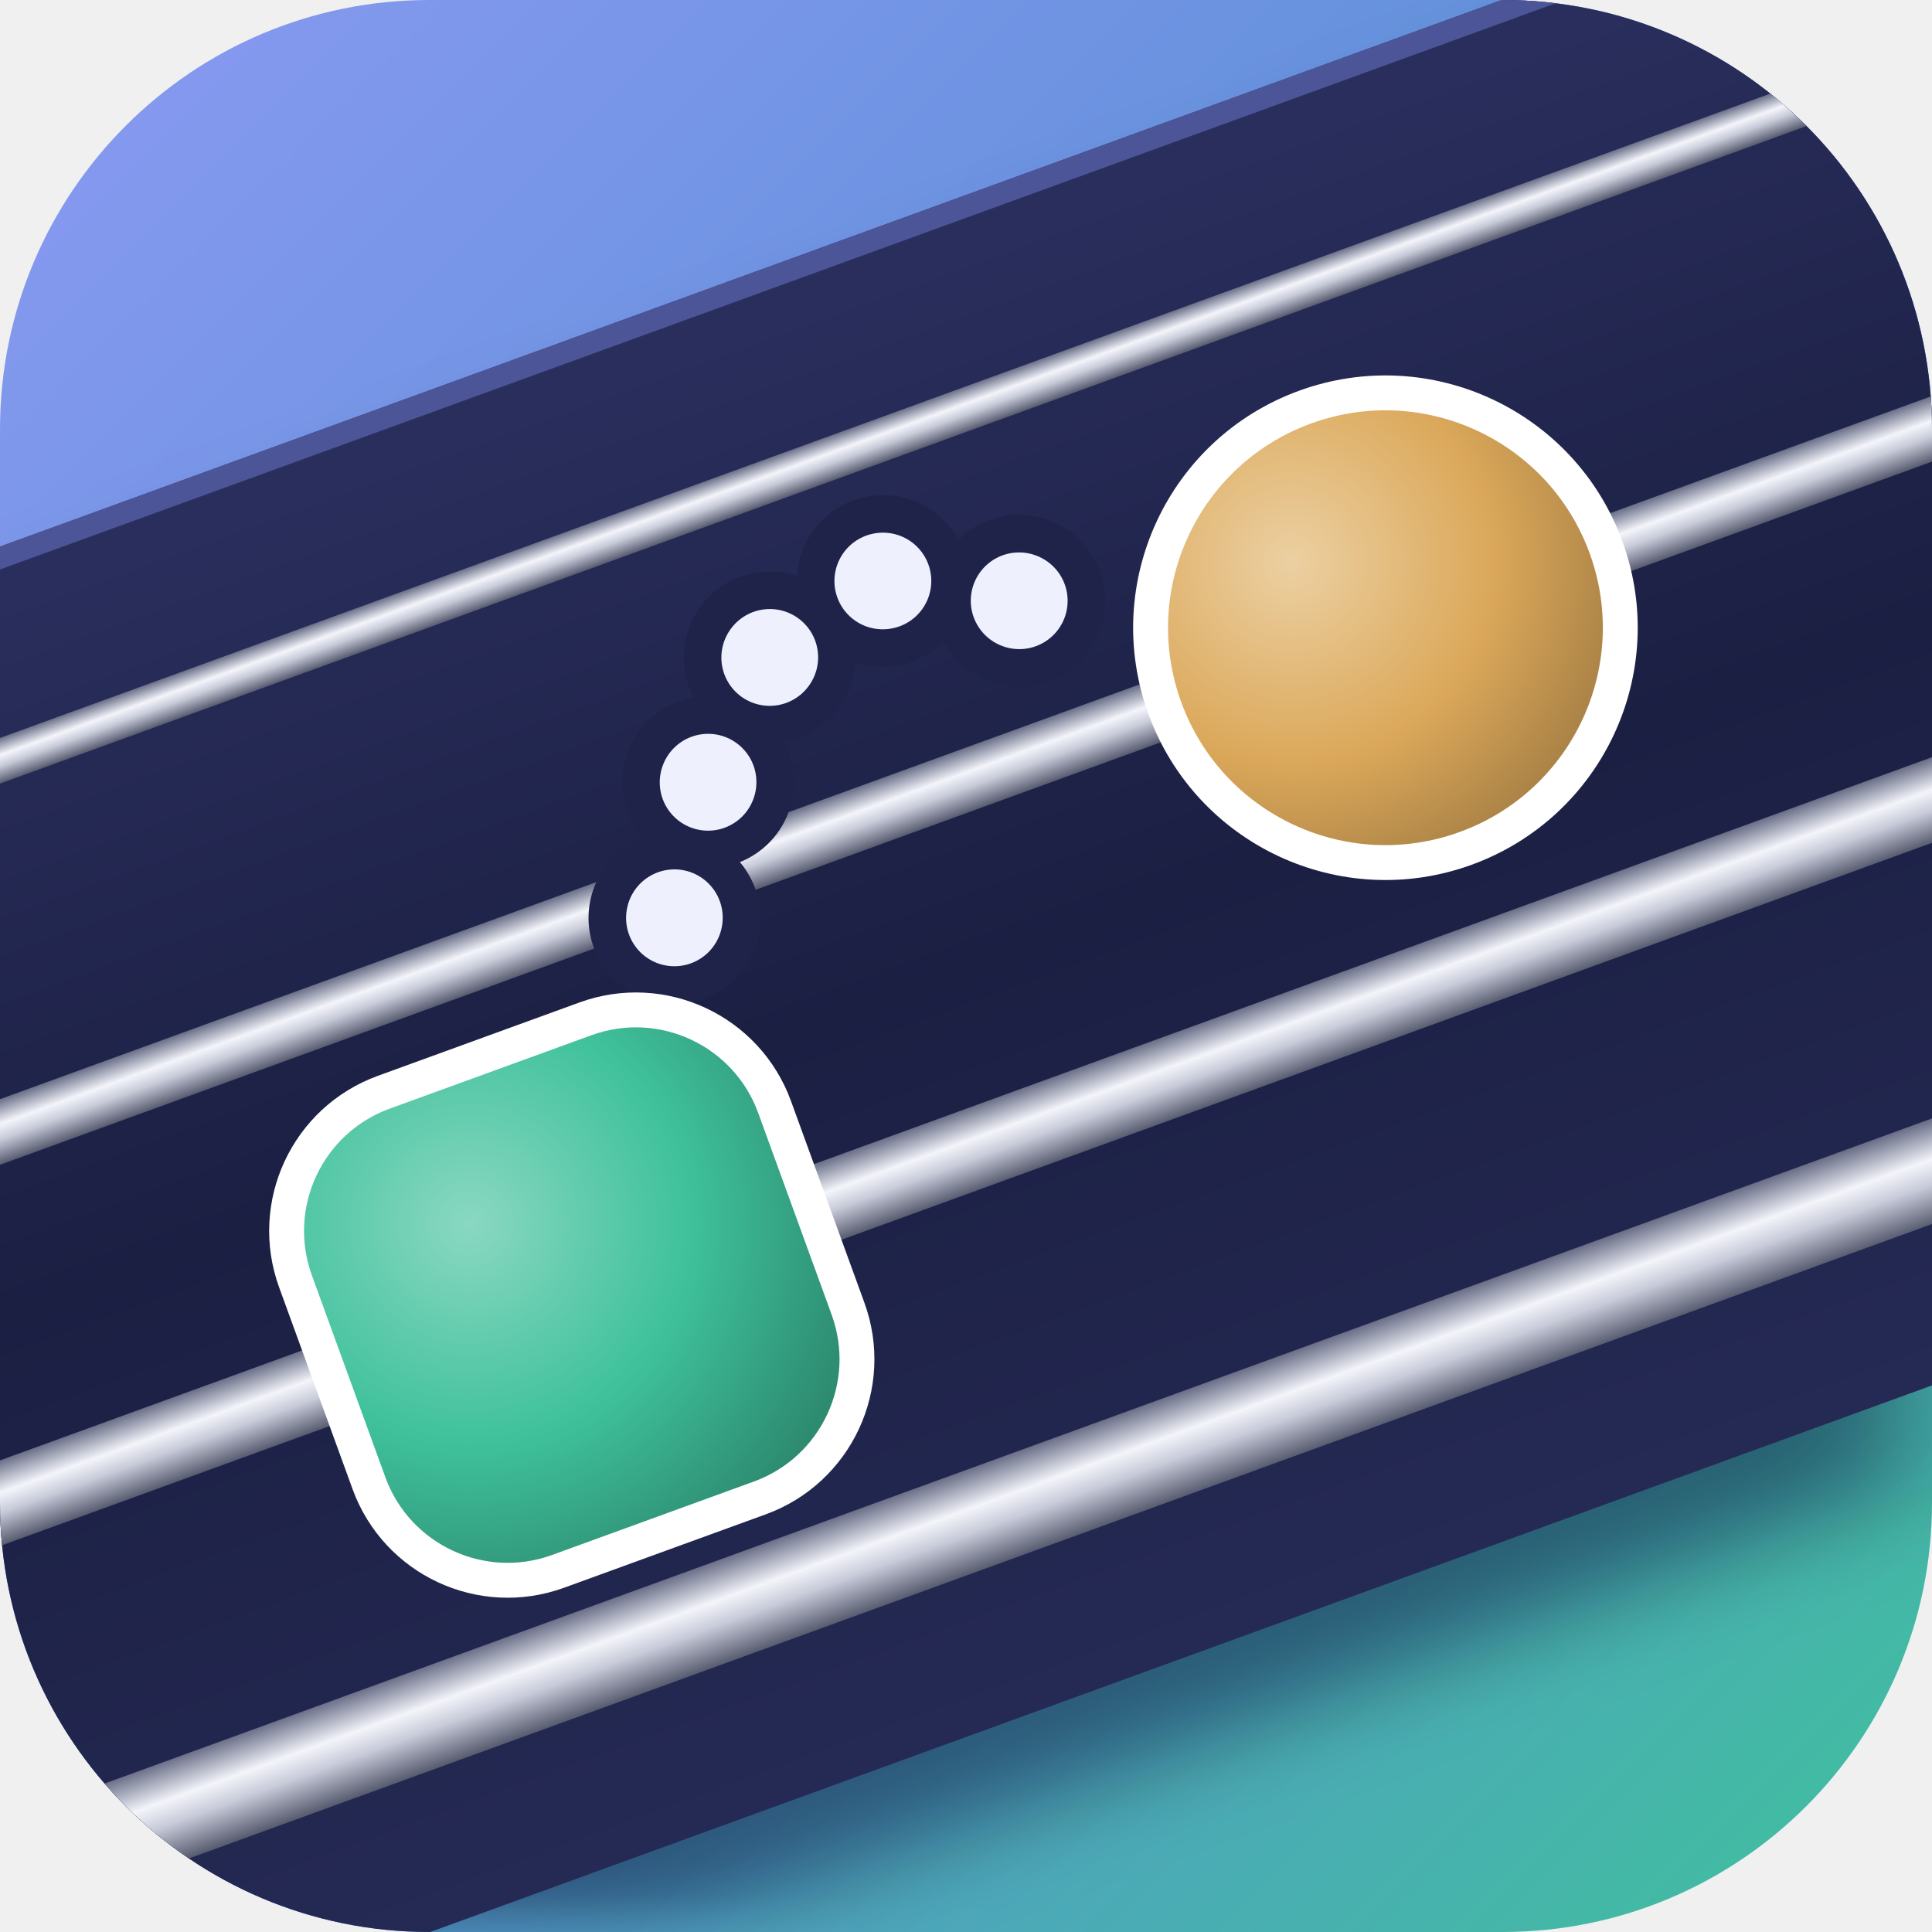
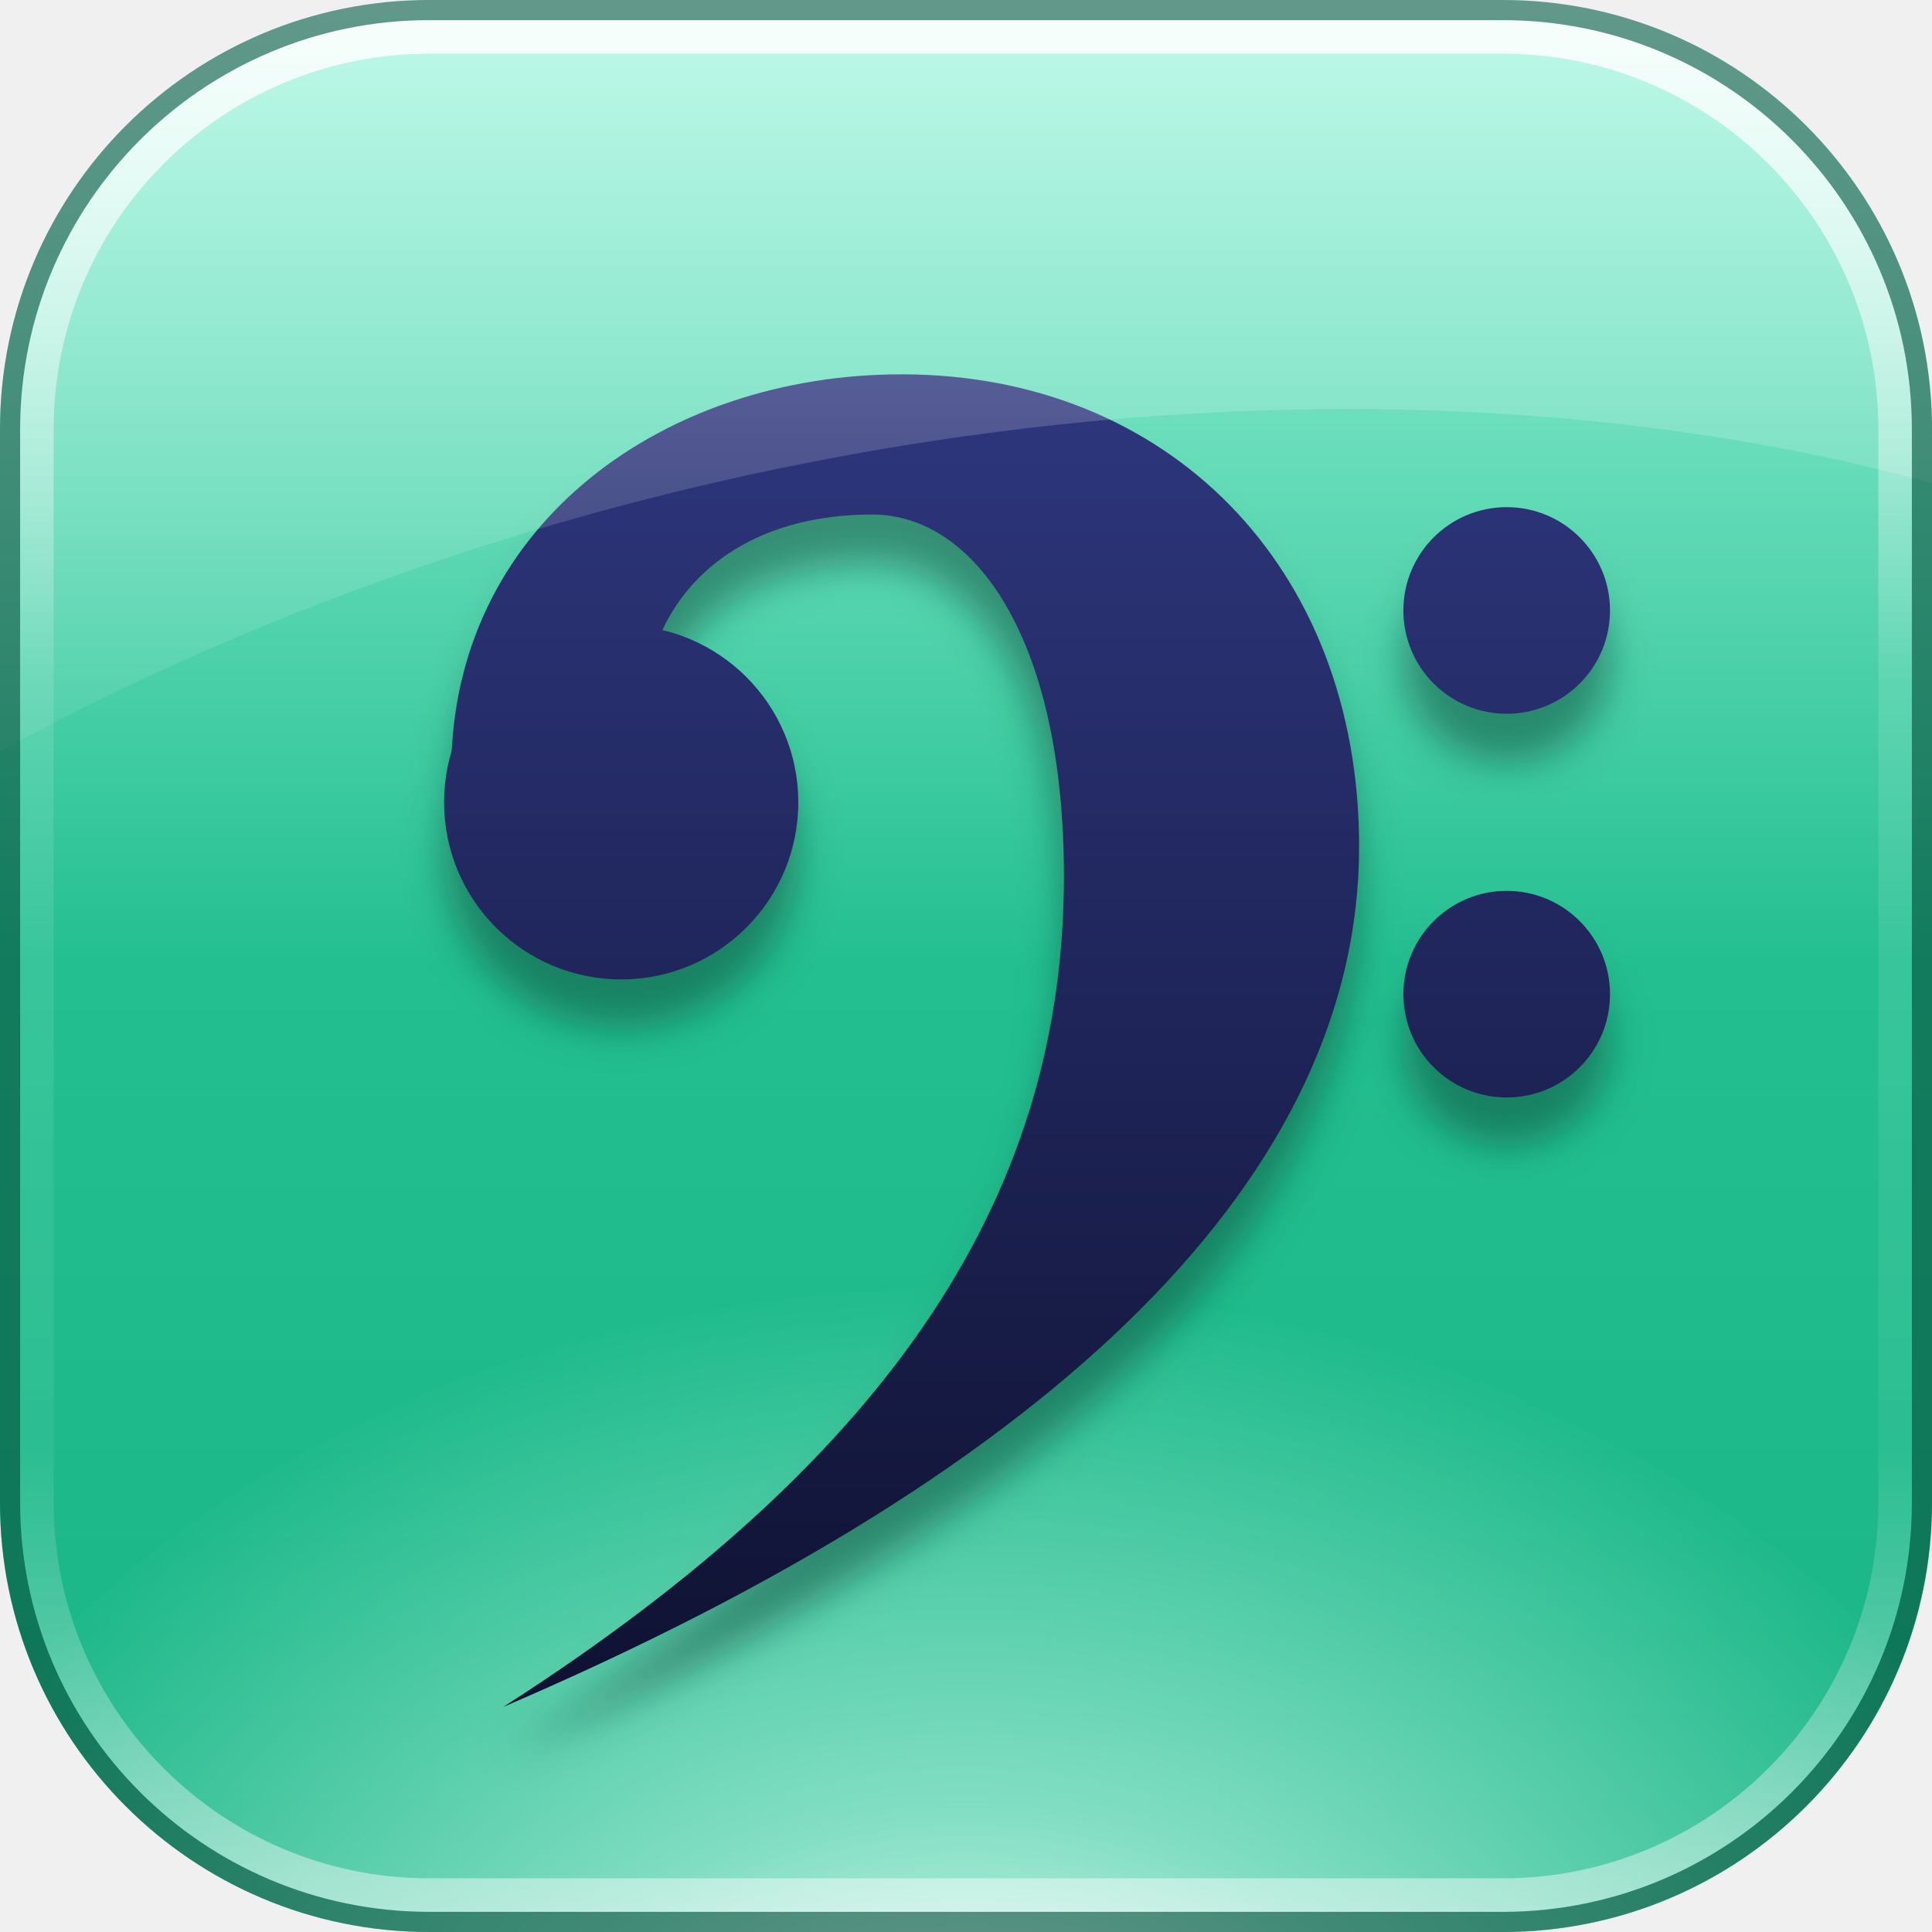
<svg xmlns="http://www.w3.org/2000/svg" viewBox="18 18 72 72">
  <defs>
    <clipPath id="tile">
      <rect x="18" y="18" width="72" height="72" rx="16" />
    </clipPath>
-     <linearGradient id="sky" x1="18" y1="18" x2="90" y2="90" gradientUnits="userSpaceOnUse">
-       <stop offset="0" stop-color="#8a9af2" />
-       <stop offset="0.5" stop-color="#5a8fd6" />
-       <stop offset="1" stop-color="#3fc19c" />
+     <linearGradient id="base" x1="0" y1="18" x2="0" y2="90" gradientUnits="userSpaceOnUse">
+       <stop offset="0" stop-color="#a4f7df" />
+       <stop offset="0.5" stop-color="#23bf90" />
+       <stop offset="1" stop-color="#19b485" />
    </linearGradient>
-     <linearGradient id="board" x1="0" y1="27" x2="0" y2="81" gradientUnits="userSpaceOnUse">
-       <stop offset="0" stop-color="#2a2f5e" />
-       <stop offset="0.5" stop-color="#1b1f42" />
-       <stop offset="1" stop-color="#252a55" />
+     <radialGradient id="glow" cx="0.5" cy="0.5" r="0.5">
+       <stop offset="0" stop-color="#e6fff8" stop-opacity="0.72" />
+       <stop offset="0.25" stop-color="#e6fff8" stop-opacity="0.72" />
+       <stop offset="0.4" stop-color="#d6fff3" stop-opacity="0.55" />
+       <stop offset="1" stop-color="#d6fff3" stop-opacity="0" />
+     </radialGradient>
+     <linearGradient id="shine" x1="0" y1="18" x2="0" y2="46" gradientUnits="userSpaceOnUse">
+       <stop offset="0" stop-color="#fff" stop-opacity="0.62" />
+       <stop offset="1" stop-color="#fff" stop-opacity="0.14" />
    </linearGradient>
-     <linearGradient id="str" x1="0" y1="0" x2="0" y2="1">
-       <stop offset="0" stop-color="#6a6f88" />
-       <stop offset="0.38" stop-color="#f4f5fb" />
-       <stop offset="0.62" stop-color="#c7cad8" />
-       <stop offset="1" stop-color="#585c70" />
+     <linearGradient id="rimLight" x1="0" y1="18" x2="0" y2="90" gradientUnits="userSpaceOnUse">
+       <stop offset="0" stop-color="#fff" stop-opacity="0.9" />
+       <stop offset="0.35" stop-color="#fff" stop-opacity="0.12" />
+       <stop offset="0.75" stop-color="#fff" stop-opacity="0.06" />
+       <stop offset="1" stop-color="#fff" stop-opacity="0.5" />
    </linearGradient>
-     <radialGradient id="teal" cx="36%" cy="30%" r="78%">
-       <stop offset="0" stop-color="#8ad8c1" />
-       <stop offset="0.55" stop-color="#3fc19c" />
-       <stop offset="1" stop-color="#2d8b70" />
-     </radialGradient>
-     <radialGradient id="gold" cx="36%" cy="30%" r="78%">
-       <stop offset="0" stop-color="#ecd0a2" />
-       <stop offset="0.55" stop-color="#dba85a" />
-       <stop offset="1" stop-color="#9e7941" />
-     </radialGradient>
-     <filter id="blur" x="-20%" y="-50%" width="140%" height="200%">
-       <feGaussianBlur stdDeviation="2.4" />
+     <linearGradient id="ink" x1="0" y1="7" x2="0" y2="98" gradientUnits="userSpaceOnUse">
+       <stop offset="0" stop-color="#2e377e" />
+       <stop offset="1" stop-color="#0e1130" />
+     </linearGradient>
+     <filter id="soft" x="-20%" y="-20%" width="140%" height="140%">
+       <feGaussianBlur stdDeviation="1.3" />
    </filter>
-     <mask id="gaps" maskUnits="userSpaceOnUse" x="-60" y="-60" width="228" height="228">
-       <rect x="-60" y="-60" width="228" height="228" fill="#fff" />
-       <g fill="#000">
-         <rect x="24.5" y="49" width="23" height="23" rx="7.5" />
-         <circle cx="73" cy="47.5" r="10.75" />
-       </g>
-       <path d="M44.4 48.6 Q53.5 33 62.3 43.8" fill="none" stroke="#000" stroke-width="7.4" stroke-linecap="round" stroke-dasharray="0.01 5.2" />
-     </mask>
-     <clipPath id="safe">
-       <circle cx="54" cy="54" r="30" />
-     </clipPath>
+     <g id="clef">
+       <circle cx="27" cy="36" r="12" />
+       <path d="M15.5 33 C16 17 30 7 46 7 C64 7 77 20 77 39 C77 61 57 81 19 97.3 C46 80 57 62 57 41 C57 25 51 16.5 44 16.5 C36.5 16.5 31.5 20 29.5 25 Z" />
+       <circle cx="87" cy="23" r="7" />
+       <circle cx="87" cy="49" r="7" />
+     </g>
  </defs>
  <g id="art" clip-path="url(#tile)">
    <g id="bg">
-       <rect width="108" height="108" fill="url(#sky)" />
+       <rect width="108" height="108" fill="url(#base)" />
+       <ellipse cx="54" cy="98" rx="42" ry="32" fill="url(#glow)" />
    </g>
-     <g id="fg" transform="rotate(-20 54 54)">
-       <rect x="-60" y="30" width="228" height="54" fill="#0b0d22" fill-opacity="0.45" filter="url(#blur)" />
-       <rect x="-60" y="27" width="228" height="54" fill="url(#board)" />
-       <rect x="-60" y="27" width="228" height="0.8" fill="#4d5599" />
-       <g fill="url(#str)">
-         <rect x="-60" y="33.7" width="228" height="1.6" />
-         <rect x="-60" y="46.35" width="228" height="2.3" />
-         <rect x="-60" y="59" width="228" height="3" />
-         <rect x="-60" y="71.65" width="228" height="3.7" />
+     <g id="fg">
+       <g transform="translate(26.3 29.9) scale(0.55)" fill="#0a4536" opacity="0.5" filter="url(#soft)">
+         <use href="#clef" />
      </g>
-       <g fill="none" stroke-linecap="round" stroke-dasharray="0.01 5.2">
-         <path d="M44.4 48.6 Q53.5 33 62.3 43.8" stroke="#1f2349" stroke-width="6.4" />
-         <path d="M44.4 48.6 Q53.5 33 62.3 43.8" stroke="#eef0fd" stroke-width="3.6" />
+       <g transform="translate(26.3 28.1) scale(0.55)" fill="url(#ink)">
+         <use href="#clef" />
      </g>
-       <g stroke="#fff" stroke-width="1.3">
-         <rect x="26.5" y="51" width="19" height="19" rx="5.5" fill="url(#teal)" />
-         <circle cx="73" cy="47.5" r="8.75" fill="url(#gold)" />
-       </g>
+       <path d="M0 0 H108 V40.9 L90 36 C68 30 40 34 18 46 L0 55.8 Z" fill="url(#shine)" opacity="0.5" />
    </g>
  </g>
-   <g id="mono" display="none" fill="#000" transform="rotate(-20 54 54)">
-     <g clip-path="url(#safe)">
-       <g mask="url(#gaps)">
-         <rect x="-60" y="33.3" width="228" height="2.4" />
-         <rect x="-60" y="46.2" width="228" height="2.6" />
-         <rect x="-60" y="58.9" width="228" height="3.2" />
-         <rect x="-60" y="71.6" width="228" height="3.8" />
-       </g>
+   <g id="rim">
+     <rect x="19.375" y="19.375" width="69.25" height="69.25" rx="14.625" fill="none" stroke="url(#rimLight)" stroke-width="1.25" />
+     <rect x="18.375" y="18.375" width="71.25" height="71.25" rx="15.625" fill="none" stroke="#03382a" stroke-opacity="0.5" stroke-width="0.75" />
+   </g>
+   <g id="mono" display="none" fill="#000">
+     <g transform="translate(26.3 28.1) scale(0.55)">
+       <use href="#clef" />
    </g>
-     <path d="M44.4 48.6 Q53.5 33 62.3 43.8" fill="none" stroke="#000" stroke-width="3.8" stroke-linecap="round" stroke-dasharray="0.01 5.2" />
-     <rect x="26.5" y="51" width="19" height="19" rx="5.5" />
-     <circle cx="73" cy="47.5" r="8.75" />
  </g>
</svg>
